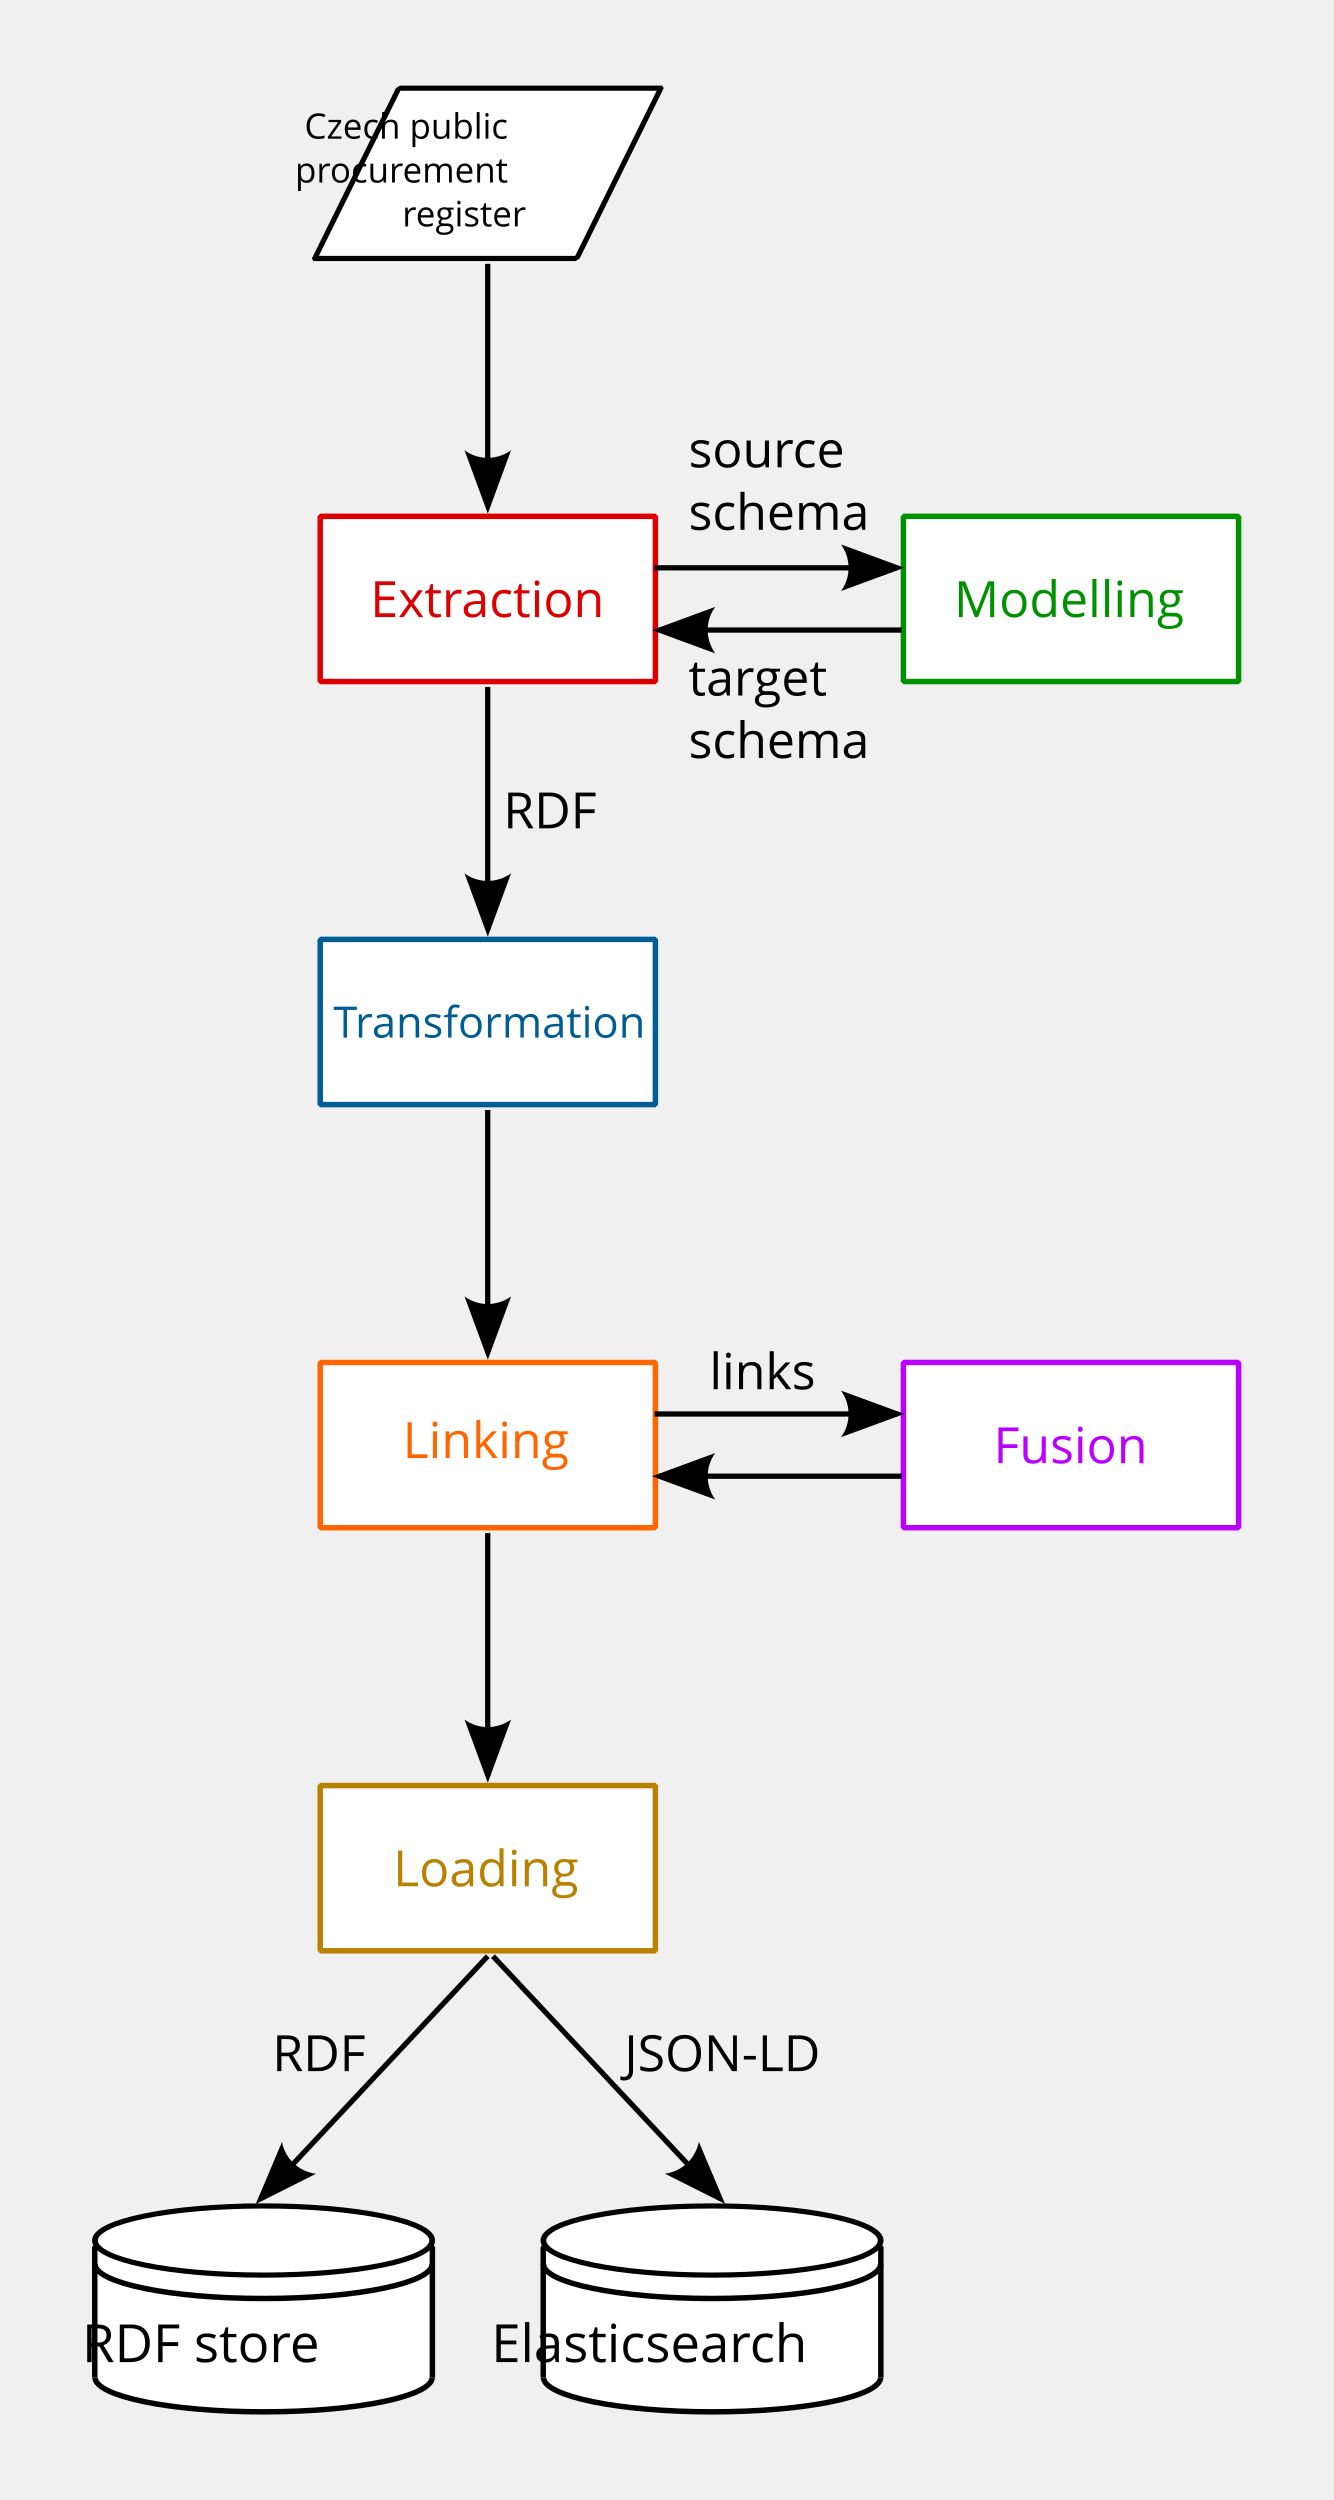
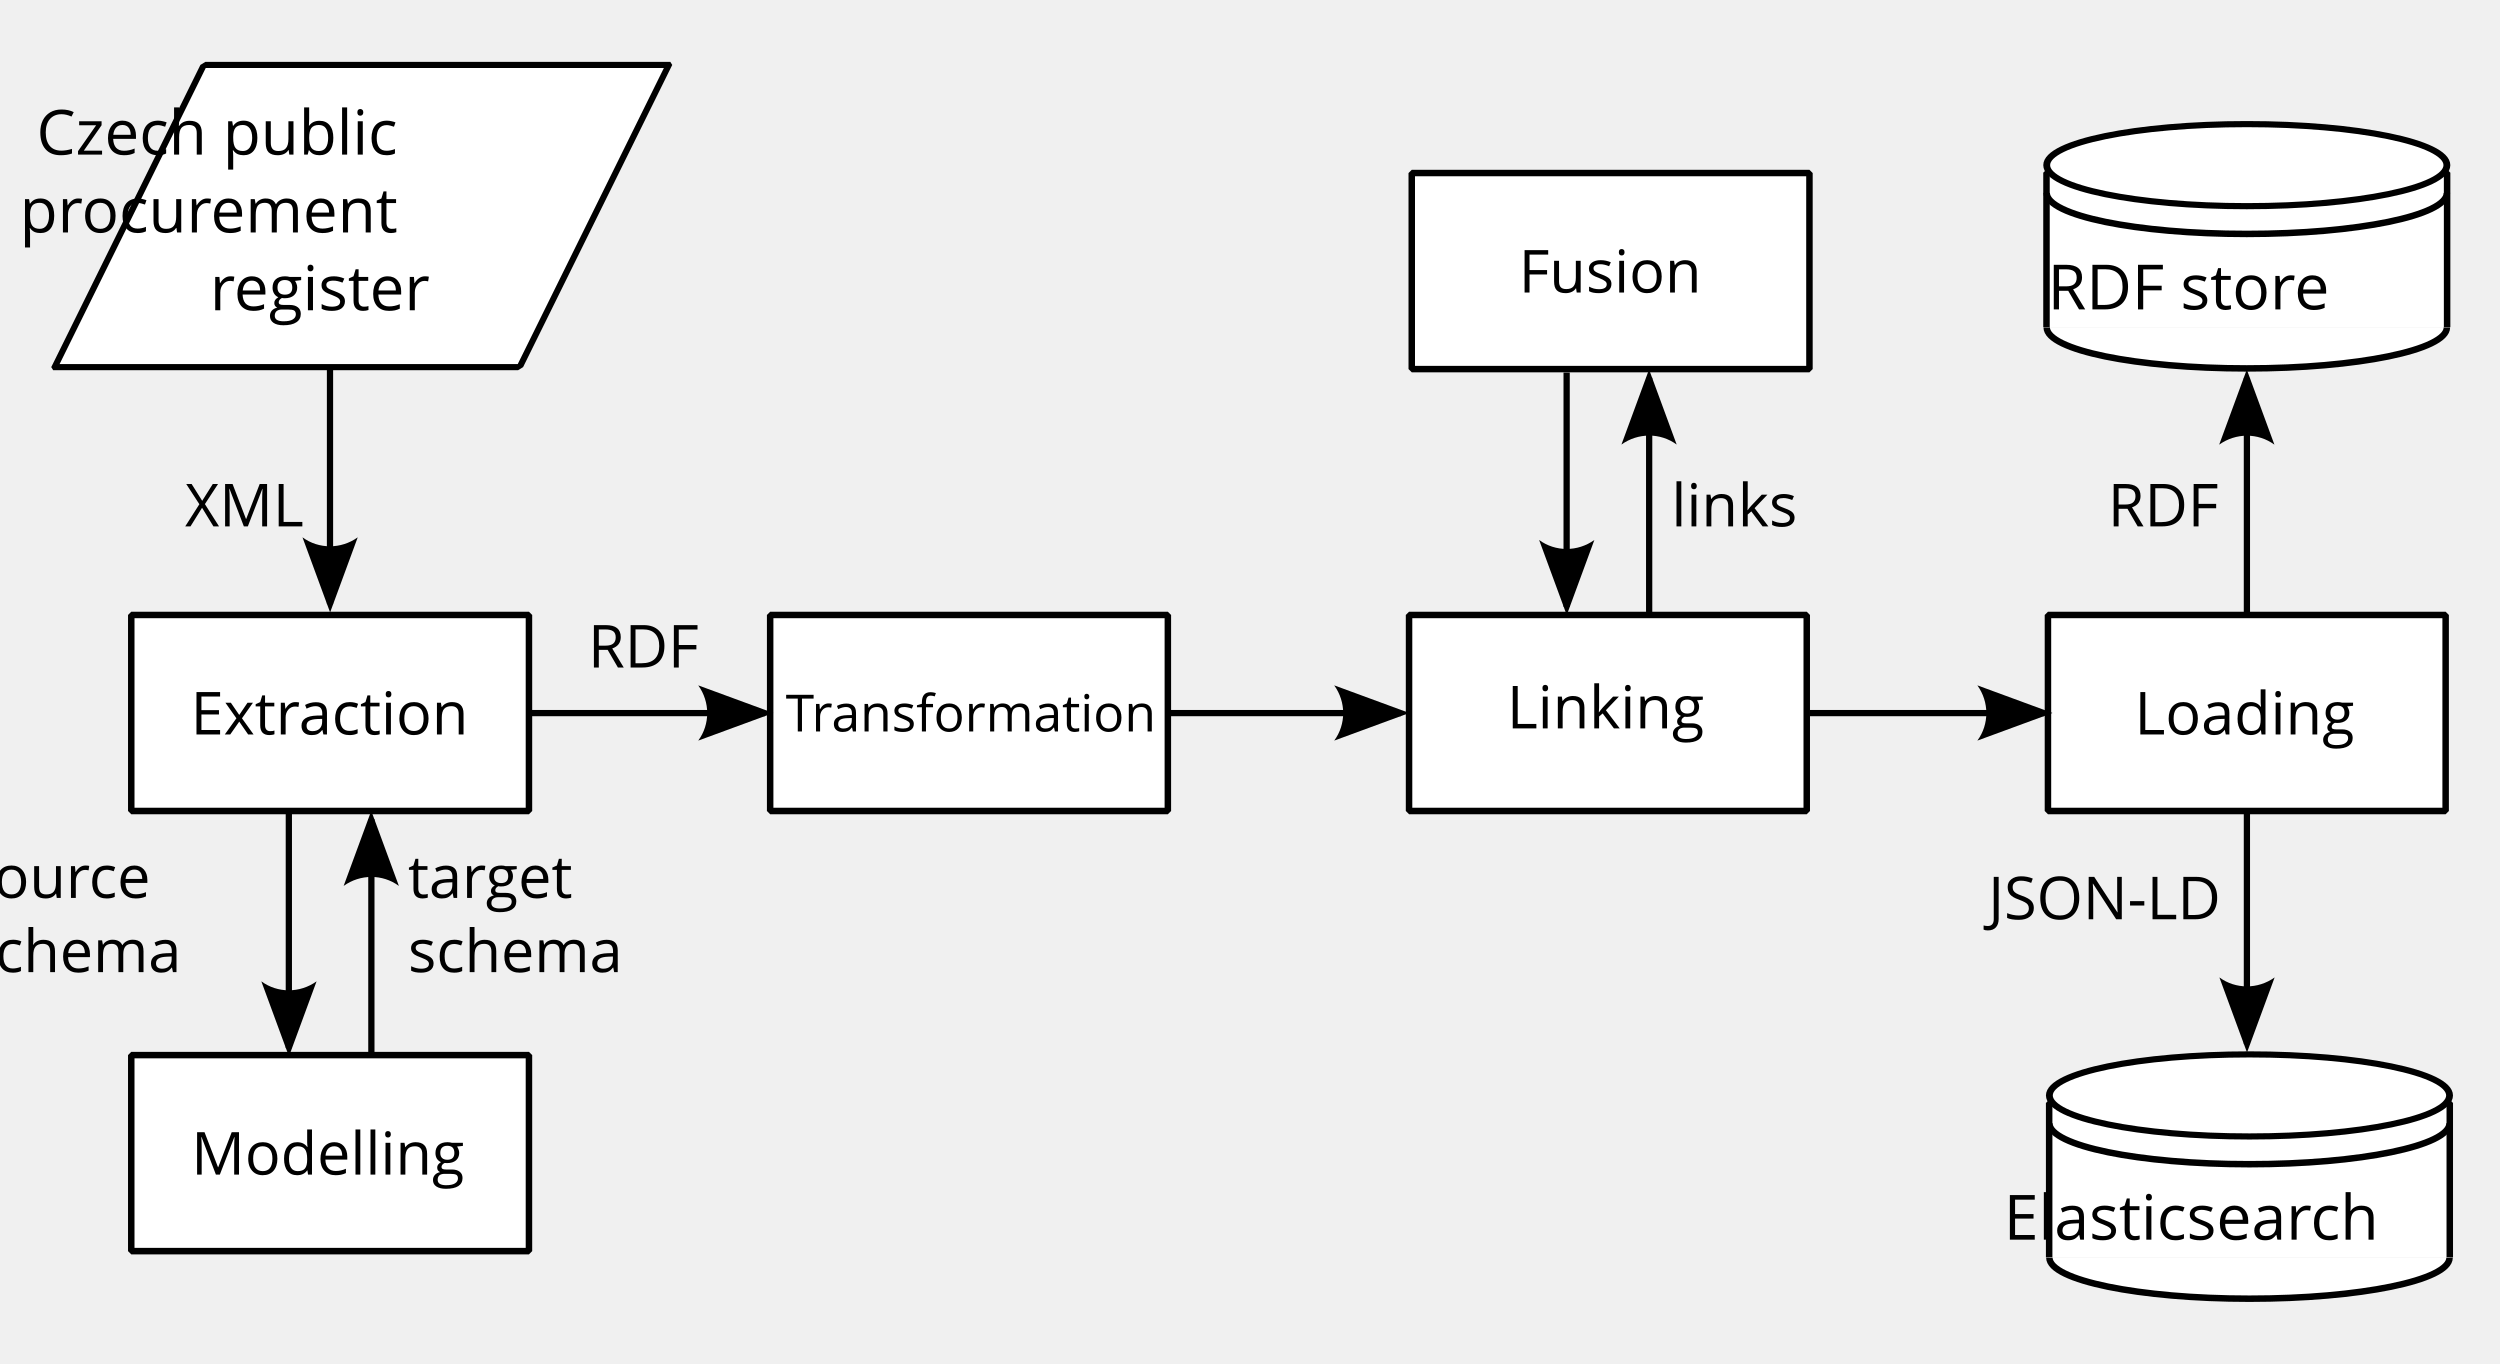
- <svg xmlns="http://www.w3.org/2000/svg" width="200" height="375" id="svg3637" version="1.1">
+ <svg xmlns="http://www.w3.org/2000/svg" width="550" height="300" id="svg3637" version="1.1">
  <defs id="defs3639">
    <marker orient="auto" refY="0" refX="0" id="Arrow2Lend" style="overflow:visible">
      <path id="path4118" style="fill-rule:evenodd;stroke-width:0.625;stroke-linejoin:round" d="M 8.719,4.034 -2.207,0.016 8.719,-4.002 c -1.745,2.372 -1.735,5.617 -6e-7,8.035 z" transform="matrix(-1.1,0,0,-1.1,-1.1,0)" />
    </marker>
    <marker orient="auto" refY="0" refX="0" id="Arrow2Lend-6" style="overflow:visible">
      <path id="path4118-8" style="fill-rule:evenodd;stroke-width:0.625;stroke-linejoin:round" d="M 8.719,4.034 -2.207,0.016 8.719,-4.002 c -1.745,2.372 -1.735,5.617 -6e-7,8.035 z" transform="matrix(-1.1,0,0,-1.1,-1.1,0)" />
    </marker>
  </defs>
-   <g id="layer1" transform="translate(0,-677.3622)">
-     <g id="g3976" transform="matrix(0.546931,0,0,0.546931,29.90111,470.5303)">
-       <rect style="fill:#ffffff;fill-opacity:1;stroke:#000000;stroke-width:1.584;stroke-linejoin:bevel;stroke-miterlimit:4;stroke-opacity:1;stroke-dasharray:none;stroke-dashoffset:0" id="rect3021" width="71.875" height="52.086" x="253.295" y="448.689" transform="matrix(1,0,-0.4426079,0.8967153,0,0)" />
-       <text transform="scale(0.9973486,1.002658)" xml:space="preserve" style="font-size:9.598px;font-style:normal;font-variant:normal;font-weight:normal;font-stretch:normal;text-align:end;line-height:125%;letter-spacing:0px;word-spacing:0px;writing-mode:lr-tb;text-anchor:end;fill:#000000;fill-opacity:1;stroke:none;font-family:Open Sans;-inkscape-font-specification:Open Sans" x="107.314" y="415.104" id="text3251">
-         <tspan x="107.314" y="415.104" id="tspan3255">Czech public</tspan>
-         <tspan x="107.314" y="427.101" id="tspan3779">procurement</tspan>
-         <tspan id="tspan3785" x="107.314" y="439.098">register</tspan>
+   <g id="layer1" transform="translate(0,-752.3622)">
+     <g id="g3886" transform="matrix(1.740263,0,0,1.740263,-476.4077,-585.869)">
+       <rect style="fill:#ffffff;fill-opacity:1;stroke:#000000;stroke-width:0.866;stroke-linejoin:bevel;stroke-miterlimit:4;stroke-opacity:1;stroke-dasharray:none;stroke-dashoffset:0" id="rect3021" width="58.784" height="42.6" x="683.135" y="866.709" transform="matrix(1,0,-0.4426079,0.8967153,0,0)" />
+       <text transform="scale(0.9973486,1.002658)" xml:space="preserve" style="font-size:7.85px;font-style:normal;font-variant:normal;font-weight:normal;font-stretch:normal;text-align:end;line-height:125%;letter-spacing:0px;word-spacing:0px;writing-mode:lr-tb;text-anchor:end;fill:#000000;fill-opacity:1;stroke:none;font-family:Open Sans;-inkscape-font-specification:Open Sans" x="343.23" y="786.437" id="text3251">
+         <tspan x="343.23" y="786.437" id="tspan3255">Czech public</tspan>
+         <tspan x="343.23" y="796.249" id="tspan3779">procurement</tspan>
+         <tspan id="tspan3785" x="343.23" y="806.062">register</tspan>
      </text>
    </g>
-     <rect y="754.81" x="48.033" height="24.783" width="50.275" id="rect3108" style="fill:#ffffff;fill-opacity:1;stroke:#dc0000;stroke-width:0.82;stroke-linejoin:bevel;stroke-miterlimit:4;stroke-opacity:1;stroke-dasharray:none;stroke-dashoffset:0" />
-     <text xml:space="preserve" style="font-size:7.504px;font-style:normal;font-variant:normal;font-weight:normal;font-stretch:normal;text-align:start;line-height:125%;letter-spacing:0px;word-spacing:0px;writing-mode:lr-tb;text-anchor:start;fill:#dc0000;fill-opacity:1;stroke:none;font-family:Open Sans;-inkscape-font-specification:Open Sans" x="55.544" y="769.919" id="text3110">
-       <tspan id="tspan3129" style="font-size:7.504px;font-style:normal;font-variant:normal;font-weight:normal;font-stretch:normal;text-align:start;line-height:125%;writing-mode:lr-tb;text-anchor:start;fill:#dc0000;font-family:Open Sans;-inkscape-font-specification:Open Sans" x="55.544" y="769.919">Extraction</tspan>
+     <g id="g3893" transform="matrix(1.740263,0,0,1.740263,-471.9261,-568.5524)">
+       <rect style="fill:#ffffff;fill-opacity:1;stroke:#000000;stroke-width:0.82;stroke-linejoin:bevel;stroke-miterlimit:4;stroke-opacity:1;stroke-dasharray:none;stroke-dashoffset:0" id="rect3108" width="50.275" height="24.783" x="287.775" y="836.774" />
+       <text id="text3110" y="851.882" x="295.286" style="font-size:7.504px;font-style:normal;font-variant:normal;font-weight:normal;font-stretch:normal;text-align:start;line-height:125%;letter-spacing:0px;word-spacing:0px;writing-mode:lr-tb;text-anchor:start;fill:#000000;fill-opacity:1;stroke:none;font-family:Open Sans;-inkscape-font-specification:Open Sans" xml:space="preserve">
+         <tspan y="851.882" x="295.286" style="font-size:7.504px;font-style:normal;font-variant:normal;font-weight:normal;font-stretch:normal;text-align:start;line-height:125%;writing-mode:lr-tb;text-anchor:start;fill:#000000;fill-opacity:1;font-family:Open Sans;-inkscape-font-specification:Open Sans" id="tspan3129">Extraction</tspan>
+       </text>
+     </g>
+     <g id="g3898" transform="matrix(1.740263,0,0,1.740263,-457.0681,-569.341)">
+       <rect y="837.227" x="360.005" height="24.783" width="50.275" id="rect3789" style="fill:#ffffff;fill-opacity:1;stroke:#000000;stroke-width:0.82;stroke-linejoin:bevel;stroke-miterlimit:4;stroke-opacity:1;stroke-dasharray:none;stroke-dashoffset:0" />
+       <text xml:space="preserve" style="font-size:6.501px;font-style:normal;font-variant:normal;font-weight:normal;font-stretch:normal;text-align:start;line-height:125%;letter-spacing:0px;word-spacing:0px;writing-mode:lr-tb;text-anchor:start;fill:#000000;fill-opacity:1;stroke:none;font-family:Open Sans;-inkscape-font-specification:Open Sans" x="361.966" y="851.956" id="text3791">
+         <tspan id="tspan3793" style="font-size:6.501px;font-style:normal;font-variant:normal;font-weight:normal;font-stretch:normal;text-align:start;line-height:125%;writing-mode:lr-tb;text-anchor:start;fill:#000000;fill-opacity:1;font-family:Open Sans;-inkscape-font-specification:Open Sans" x="361.966" y="851.956">Transformation</tspan>
+       </text>
+     </g>
+     <g id="g3908" transform="matrix(1.740263,0,0,1.740263,-447.5589,-571.9126)">
+       <rect y="838.704" x="435.308" height="24.783" width="50.275" id="rect3797" style="fill:#ffffff;fill-opacity:1;stroke:#000000;stroke-width:0.82;stroke-linejoin:bevel;stroke-miterlimit:4;stroke-opacity:1;stroke-dasharray:none;stroke-dashoffset:0" />
+       <text xml:space="preserve" style="font-size:7.504px;font-style:normal;font-variant:normal;font-weight:normal;font-stretch:normal;text-align:start;line-height:125%;letter-spacing:0px;word-spacing:0px;writing-mode:lr-tb;text-anchor:start;fill:#000000;fill-opacity:1;stroke:none;font-family:Open Sans;-inkscape-font-specification:Open Sans" x="447.684" y="853.045" id="text3799">
+         <tspan id="tspan3801" style="font-size:7.504px;font-style:normal;font-variant:normal;font-weight:normal;font-stretch:normal;text-align:start;line-height:125%;writing-mode:lr-tb;text-anchor:start;fill:#000000;fill-opacity:1;font-family:Open Sans;-inkscape-font-specification:Open Sans" x="447.684" y="853.045">Linking</tspan>
+       </text>
+     </g>
+     <g id="g3918" transform="matrix(1.740263,0,0,1.740263,-471.9261,-576.2672)">
+       <rect style="fill:#ffffff;fill-opacity:1;stroke:#000000;stroke-width:0.82;stroke-linejoin:bevel;stroke-miterlimit:4;stroke-opacity:1;stroke-dasharray:none;stroke-dashoffset:0" id="rect3828" width="50.275" height="24.783" x="530.078" y="841.207" />
+       <text id="text3830" y="856.315" x="541.025" style="font-size:7.504px;font-style:normal;font-variant:normal;font-weight:normal;font-stretch:normal;text-align:start;line-height:125%;letter-spacing:0px;word-spacing:0px;writing-mode:lr-tb;text-anchor:start;fill:#000000;fill-opacity:1;stroke:none;font-family:Open Sans;-inkscape-font-specification:Open Sans" xml:space="preserve">
+         <tspan y="856.315" x="541.025" style="font-size:7.504px;font-style:normal;font-variant:normal;font-weight:normal;font-stretch:normal;text-align:start;line-height:125%;writing-mode:lr-tb;text-anchor:start;fill:#000000;fill-opacity:1;font-family:Open Sans;-inkscape-font-specification:Open Sans" id="tspan3832">Loading</tspan>
+       </text>
+     </g>
+     <g id="g3880" transform="matrix(0.9518035,0,0,0.9518035,-136.1092,417.8025)">
+       <path id="rect3133" d="m 616.027,427.098 0,-35.679 92.598,0 0,35.679" style="fill:#ffffff;fill-opacity:1;stroke:#000000;stroke-width:1.5;stroke-linejoin:bevel;stroke-miterlimit:4;stroke-opacity:1;stroke-dashoffset:0" />
+       <path transform="matrix(0.3286816,0,0,0.295051,323.0792,275.8009)" d="m 1172.857,385.934 c 0,17.752 -63,32.143 -140.714,32.143 -77.714,0 -140.714,-14.391 -140.714,-32.143 0,-17.752 63,-32.143 140.714,-32.143 77.714,0 140.714,14.391 140.714,32.143 z" id="path3135" style="fill:#ffffff;fill-opacity:1;stroke:#000000;stroke-width:4.817;stroke-linejoin:bevel;stroke-miterlimit:4;stroke-opacity:1;stroke-dasharray:none;stroke-dashoffset:0" />
+       <path id="path3137" d="m 708.576,427.173 c 0,5.238 -20.707,9.484 -46.25,9.484 -25.543,0 -46.25,-4.246 -46.25,-9.484" style="fill:#ffffff;fill-opacity:1;stroke:#000000;stroke-width:1.5;stroke-linejoin:bevel;stroke-miterlimit:4;stroke-opacity:1;stroke-dashoffset:0" />
+       <path style="fill:none;stroke:#000000;stroke-width:1.5;stroke-linejoin:bevel;stroke-miterlimit:4;stroke-opacity:1;stroke-dashoffset:0" d="m 708.576,396.087 c 0,5.238 -20.707,9.484 -46.25,9.484 -25.543,0 -46.25,-4.246 -46.25,-9.484" id="path3141" />
+       <text x="661.99" y="423.017" xml:space="preserve" style="font-size:14.451px;font-style:normal;font-variant:normal;font-weight:normal;font-stretch:normal;text-align:center;line-height:125%;letter-spacing:0px;word-spacing:0px;writing-mode:lr-tb;text-anchor:middle;fill:#000000;fill-opacity:1;stroke:none;font-family:Open Sans;-inkscape-font-specification:Open Sans" id="text3299">
+         <tspan x="661.99" y="423.017" id="tspan3303">RDF store</tspan>
+       </text>
+     </g>
+     <g id="g3888" transform="matrix(0.9518035,0,0,0.9518035,-135.5212,483.0655)">
+       <path style="fill:#ffffff;fill-opacity:1;stroke:#000000;stroke-width:1.5;stroke-linejoin:bevel;stroke-miterlimit:4;stroke-opacity:1;stroke-dashoffset:0" d="m 616.027,573.557 0,-35.679 92.598,0 0,35.679" id="path3854" />
+       <path style="fill:#ffffff;fill-opacity:1;stroke:#000000;stroke-width:4.817;stroke-linejoin:bevel;stroke-miterlimit:4;stroke-opacity:1;stroke-dasharray:none;stroke-dashoffset:0" id="path3856" d="m 1172.857,385.934 c 0,17.752 -63,32.143 -140.714,32.143 -77.714,0 -140.714,-14.391 -140.714,-32.143 0,-17.752 63,-32.143 140.714,-32.143 77.714,0 140.714,14.391 140.714,32.143 z" transform="matrix(0.3286816,0,0,0.295051,323.0792,422.2593)" />
+       <path style="fill:#ffffff;fill-opacity:1;stroke:#000000;stroke-width:1.5;stroke-linejoin:bevel;stroke-miterlimit:4;stroke-opacity:1;stroke-dashoffset:0" d="m 708.576,573.631 c 0,5.238 -20.707,9.484 -46.25,9.484 -25.543,0 -46.25,-4.246 -46.25,-9.484" id="path3858" />
+       <path id="path3860" d="m 708.576,542.545 c 0,5.238 -20.707,9.484 -46.25,9.484 -25.543,0 -46.25,-4.246 -46.25,-9.484" style="fill:none;stroke:#000000;stroke-width:1.5;stroke-linejoin:bevel;stroke-miterlimit:4;stroke-opacity:1;stroke-dashoffset:0" />
+       <text id="text3862" style="font-size:14.451px;font-style:normal;font-variant:normal;font-weight:normal;font-stretch:normal;text-align:center;line-height:125%;letter-spacing:0px;word-spacing:0px;writing-mode:lr-tb;text-anchor:middle;fill:#000000;fill-opacity:1;stroke:none;font-family:Open Sans;-inkscape-font-specification:Open Sans" xml:space="preserve" y="569.475" x="661.99">
+         <tspan id="tspan3864" y="569.475" x="661.99">Elasticsearch</tspan>
+       </text>
+     </g>
+     <g id="g3903" transform="matrix(1.740263,0,0,1.740263,-466.3716,-551.9583)">
+       <rect y="882.878" x="284.583" height="24.783" width="50.275" id="rect3896" style="fill:#ffffff;fill-opacity:1;stroke:#000000;stroke-width:0.82;stroke-linejoin:bevel;stroke-miterlimit:4;stroke-opacity:1;stroke-dasharray:none;stroke-dashoffset:0" />
+       <text xml:space="preserve" style="font-size:7.504px;font-style:normal;font-variant:normal;font-weight:normal;font-stretch:normal;text-align:start;line-height:125%;letter-spacing:0px;word-spacing:0px;writing-mode:lr-tb;text-anchor:start;fill:#000000;fill-opacity:1;stroke:none;font-family:Open Sans;-inkscape-font-specification:Open Sans" x="292.173" y="897.986" id="text3898">
+         <tspan id="tspan3900" style="font-size:7.504px;font-style:normal;font-variant:normal;font-weight:normal;font-stretch:normal;text-align:start;line-height:125%;writing-mode:lr-tb;text-anchor:start;fill:#000000;fill-opacity:1;font-family:Open Sans;-inkscape-font-specification:Open Sans" x="292.173" y="897.986">Modelling</tspan>
+       </text>
+     </g>
+     <g id="g3913" transform="matrix(1.740263,0,0,1.740263,-447.6494,-600.4922)">
+       <rect y="799.26" x="435.702" height="24.783" width="50.275" id="rect3803" style="fill:#ffffff;fill-opacity:1;stroke:#000000;stroke-width:0.82;stroke-linejoin:bevel;stroke-miterlimit:4;stroke-opacity:1;stroke-dasharray:none;stroke-dashoffset:0" />
+       <text xml:space="preserve" style="font-size:7.504px;font-style:normal;font-variant:normal;font-weight:normal;font-stretch:normal;text-align:start;line-height:125%;letter-spacing:0px;word-spacing:0px;writing-mode:lr-tb;text-anchor:start;fill:#000000;fill-opacity:1;stroke:none;font-family:Open Sans;-inkscape-font-specification:Open Sans" x="449.23" y="814.368" id="text3805">
+         <tspan id="tspan3807" style="font-size:7.504px;font-style:normal;font-variant:normal;font-weight:normal;font-stretch:normal;text-align:start;line-height:125%;writing-mode:lr-tb;text-anchor:start;fill:#000000;fill-opacity:1;font-family:Open Sans;-inkscape-font-specification:Open Sans" x="449.23" y="814.368">Fusion</tspan>
+       </text>
+     </g>
+     <path id="path4005" d="m 116.784,909.242 51.53,0" style="fill:none;stroke:#000000;stroke-width:1.375;stroke-linecap:butt;stroke-linejoin:miter;stroke-opacity:1;marker-end:url(#Arrow2Lend)" />
+     <text id="text4061" y="899.216" x="129.378" style="font-size:13.059px;font-style:normal;font-variant:normal;font-weight:normal;font-stretch:normal;text-align:start;line-height:125%;letter-spacing:0px;word-spacing:0px;writing-mode:lr-tb;text-anchor:start;fill:#000000;fill-opacity:1;stroke:none;font-family:Open Sans;-inkscape-font-specification:Open Sans" xml:space="preserve">
+       <tspan y="899.216" x="129.378" style="font-size:13.059px;font-style:normal;font-variant:normal;font-weight:normal;font-stretch:normal;text-align:start;line-height:125%;writing-mode:lr-tb;text-anchor:start;fill:#000000;fill-opacity:1;font-family:Open Sans;-inkscape-font-specification:Open Sans" id="tspan4063">RDF</tspan>
    </text>
-     <rect style="fill:#ffffff;fill-opacity:1;stroke:#005c94;stroke-width:0.82;stroke-linejoin:bevel;stroke-miterlimit:4;stroke-opacity:1;stroke-dasharray:none;stroke-dashoffset:0" id="rect3789" width="50.275" height="24.783" x="48.033" y="818.273" />
-     <text id="text3791" y="833.002" x="49.994" style="font-size:6.501px;font-style:normal;font-variant:normal;font-weight:normal;font-stretch:normal;text-align:start;line-height:125%;letter-spacing:0px;word-spacing:0px;writing-mode:lr-tb;text-anchor:start;fill:#005c94;fill-opacity:1;stroke:none;font-family:Open Sans;-inkscape-font-specification:Open Sans" xml:space="preserve">
-       <tspan y="833.002" x="49.994" style="font-size:6.501px;font-style:normal;font-variant:normal;font-weight:normal;font-stretch:normal;text-align:start;line-height:125%;writing-mode:lr-tb;text-anchor:start;fill:#005c94;font-family:Open Sans;-inkscape-font-specification:Open Sans" id="tspan3793">Transformation</tspan>
+     <text xml:space="preserve" style="font-size:13.059px;font-style:normal;font-variant:normal;font-weight:normal;font-stretch:normal;text-align:start;line-height:125%;letter-spacing:0px;word-spacing:0px;writing-mode:lr-tb;text-anchor:start;fill:#000000;fill-opacity:1;stroke:none;font-family:Open Sans;-inkscape-font-specification:Open Sans" x="367.703" y="868.17" id="text4845">
+       <tspan id="tspan4847" style="font-size:13.059px;font-style:normal;font-variant:normal;font-weight:normal;font-stretch:normal;text-align:start;line-height:125%;writing-mode:lr-tb;text-anchor:start;fill:#000000;fill-opacity:1;font-family:Open Sans;-inkscape-font-specification:Open Sans" x="367.703" y="868.17">links</tspan>
    </text>
-     <rect style="fill:#ffffff;fill-opacity:1;stroke:#ff6600;stroke-width:0.82;stroke-linejoin:bevel;stroke-miterlimit:4;stroke-opacity:1;stroke-dasharray:none;stroke-dashoffset:0" id="rect3797" width="50.275" height="24.783" x="48.033" y="881.735" />
-     <text id="text3799" y="896.076" x="60.408" style="font-size:7.504px;font-style:normal;font-variant:normal;font-weight:normal;font-stretch:normal;text-align:start;line-height:125%;letter-spacing:0px;word-spacing:0px;writing-mode:lr-tb;text-anchor:start;fill:#ff6600;fill-opacity:1;stroke:none;font-family:Open Sans;-inkscape-font-specification:Open Sans" xml:space="preserve">
-       <tspan y="896.076" x="60.408" style="font-size:7.504px;font-style:normal;font-variant:normal;font-weight:normal;font-stretch:normal;text-align:start;line-height:125%;writing-mode:lr-tb;text-anchor:start;fill:#ff6600;font-family:Open Sans;-inkscape-font-specification:Open Sans" id="tspan3801">Linking</tspan>
+     <text xml:space="preserve" style="font-size:13.059px;font-style:normal;font-variant:normal;font-weight:normal;font-stretch:normal;text-align:start;line-height:125%;letter-spacing:0px;word-spacing:0px;writing-mode:lr-tb;text-anchor:start;fill:#000000;fill-opacity:1;stroke:none;font-family:Open Sans;-inkscape-font-specification:Open Sans" x="463.729" y="868.17" id="text4849">
+       <tspan id="tspan4851" style="font-size:13.059px;font-style:normal;font-variant:normal;font-weight:normal;font-stretch:normal;text-align:start;line-height:125%;writing-mode:lr-tb;text-anchor:start;fill:#000000;fill-opacity:1;font-family:Open Sans;-inkscape-font-specification:Open Sans" x="463.729" y="868.17">RDF</tspan>
    </text>
-     <rect y="945.197" x="48.033" height="24.783" width="50.275" id="rect3828" style="fill:#ffffff;fill-opacity:1;stroke:#b88100;stroke-width:0.82;stroke-linejoin:bevel;stroke-miterlimit:4;stroke-opacity:1;stroke-dasharray:none;stroke-dashoffset:0" />
-     <text xml:space="preserve" style="font-size:7.504px;font-style:normal;font-variant:normal;font-weight:normal;font-stretch:normal;text-align:start;line-height:125%;letter-spacing:0px;word-spacing:0px;writing-mode:lr-tb;text-anchor:start;fill:#b88100;fill-opacity:1;stroke:none;font-family:Open Sans;-inkscape-font-specification:Open Sans" x="58.979" y="960.306" id="text3830">
-       <tspan id="tspan3832" style="font-size:7.504px;font-style:normal;font-variant:normal;font-weight:normal;font-stretch:normal;text-align:start;line-height:125%;writing-mode:lr-tb;text-anchor:start;fill:#b88100;font-family:Open Sans;-inkscape-font-specification:Open Sans" x="58.979" y="960.306">Loading</tspan>
+     <text id="text4853" y="954.603" x="437.407" style="font-size:13.059px;font-style:normal;font-variant:normal;font-weight:normal;font-stretch:normal;text-align:start;line-height:125%;letter-spacing:0px;word-spacing:0px;writing-mode:lr-tb;text-anchor:start;fill:#000000;fill-opacity:1;stroke:none;font-family:Open Sans;-inkscape-font-specification:Open Sans" xml:space="preserve">
+       <tspan y="954.603" x="437.407" style="font-size:13.059px;font-style:normal;font-variant:normal;font-weight:normal;font-stretch:normal;text-align:start;line-height:125%;writing-mode:lr-tb;text-anchor:start;fill:#000000;fill-opacity:1;font-family:Open Sans;-inkscape-font-specification:Open Sans" id="tspan4855">JSON-LD</tspan>
    </text>
-     <g id="g4016" transform="matrix(0.546931,0,0,0.546931,-57.12851,562.3424)">
-       <g transform="translate(-485.588,435.1096)" id="g3880">
-         <path style="fill:#ffffff;fill-opacity:1;stroke:#000000;stroke-width:1.5;stroke-linejoin:bevel;stroke-miterlimit:4;stroke-opacity:1;stroke-dashoffset:0" d="m 616.027,427.098 0,-35.679 92.598,0 0,35.679" id="rect3133" />
-         <path style="fill:#ffffff;fill-opacity:1;stroke:#000000;stroke-width:4.817;stroke-linejoin:bevel;stroke-miterlimit:4;stroke-opacity:1;stroke-dasharray:none;stroke-dashoffset:0" id="path3135" d="m 1172.857,385.934 c 0,17.752 -63,32.143 -140.714,32.143 -77.714,0 -140.714,-14.391 -140.714,-32.143 0,-17.752 63,-32.143 140.714,-32.143 77.714,0 140.714,14.391 140.714,32.143 z" transform="matrix(0.3286816,0,0,0.295051,323.0792,275.8009)" />
-         <path style="fill:#ffffff;fill-opacity:1;stroke:#000000;stroke-width:1.5;stroke-linejoin:bevel;stroke-miterlimit:4;stroke-opacity:1;stroke-dashoffset:0" d="m 708.576,427.173 c 0,5.238 -20.707,9.484 -46.25,9.484 -25.543,0 -46.25,-4.246 -46.25,-9.484" id="path3137" />
-         <path id="path3141" d="m 708.576,396.087 c 0,5.238 -20.707,9.484 -46.25,9.484 -25.543,0 -46.25,-4.246 -46.25,-9.484" style="fill:none;stroke:#000000;stroke-width:1.5;stroke-linejoin:bevel;stroke-miterlimit:4;stroke-opacity:1;stroke-dashoffset:0" />
-         <text id="text3299" style="font-size:14.451px;font-style:normal;font-variant:normal;font-weight:normal;font-stretch:normal;text-align:center;line-height:125%;letter-spacing:0px;word-spacing:0px;writing-mode:lr-tb;text-anchor:middle;fill:#000000;fill-opacity:1;stroke:none;font-family:Open Sans;-inkscape-font-specification:Open Sans" xml:space="preserve" y="423.017" x="661.99">
-           <tspan id="tspan3303" y="423.017" x="661.99">RDF store</tspan>
-         </text>
-       </g>
-       <g transform="translate(-362.5914,288.6512)" id="g3888">
-         <path id="path3854" d="m 616.027,573.557 0,-35.679 92.598,0 0,35.679" style="fill:#ffffff;fill-opacity:1;stroke:#000000;stroke-width:1.5;stroke-linejoin:bevel;stroke-miterlimit:4;stroke-opacity:1;stroke-dashoffset:0" />
-         <path transform="matrix(0.3286816,0,0,0.295051,323.0792,422.2593)" d="m 1172.857,385.934 c 0,17.752 -63,32.143 -140.714,32.143 -77.714,0 -140.714,-14.391 -140.714,-32.143 0,-17.752 63,-32.143 140.714,-32.143 77.714,0 140.714,14.391 140.714,32.143 z" id="path3856" style="fill:#ffffff;fill-opacity:1;stroke:#000000;stroke-width:4.817;stroke-linejoin:bevel;stroke-miterlimit:4;stroke-opacity:1;stroke-dasharray:none;stroke-dashoffset:0" />
-         <path id="path3858" d="m 708.576,573.631 c 0,5.238 -20.707,9.484 -46.25,9.484 -25.543,0 -46.25,-4.246 -46.25,-9.484" style="fill:#ffffff;fill-opacity:1;stroke:#000000;stroke-width:1.5;stroke-linejoin:bevel;stroke-miterlimit:4;stroke-opacity:1;stroke-dashoffset:0" />
-         <path style="fill:none;stroke:#000000;stroke-width:1.5;stroke-linejoin:bevel;stroke-miterlimit:4;stroke-opacity:1;stroke-dashoffset:0" d="m 708.576,542.545 c 0,5.238 -20.707,9.484 -46.25,9.484 -25.543,0 -46.25,-4.246 -46.25,-9.484" id="path3860" />
-         <text x="661.99" y="569.475" xml:space="preserve" style="font-size:14.451px;font-style:normal;font-variant:normal;font-weight:normal;font-stretch:normal;text-align:center;line-height:125%;letter-spacing:0px;word-spacing:0px;writing-mode:lr-tb;text-anchor:middle;fill:#000000;fill-opacity:1;stroke:none;font-family:Open Sans;-inkscape-font-specification:Open Sans" id="text3862">
-           <tspan x="661.99" y="569.475" id="tspan3864">Elasticsearch</tspan>
-         </text>
-       </g>
+     <text xml:space="preserve" style="font-size:13.059px;font-style:normal;font-variant:normal;font-weight:normal;font-stretch:normal;text-align:end;line-height:125%;letter-spacing:0px;word-spacing:0px;writing-mode:lr-tb;text-anchor:end;fill:#000000;fill-opacity:1;stroke:none;font-family:Open Sans;-inkscape-font-specification:Open Sans" x="56.846" y="949.905" id="text5215">
+       <tspan id="tspan5217" style="font-size:13.059px;font-style:normal;font-variant:normal;font-weight:normal;font-stretch:normal;text-align:end;line-height:125%;writing-mode:lr-tb;text-anchor:end;fill:#000000;fill-opacity:1;font-family:Open Sans;-inkscape-font-specification:Open Sans" x="56.846" y="949.905">source</tspan>
+       <tspan style="font-size:13.059px;font-style:normal;font-variant:normal;font-weight:normal;font-stretch:normal;text-align:end;line-height:125%;writing-mode:lr-tb;text-anchor:end;fill:#000000;fill-opacity:1;font-family:Open Sans;-inkscape-font-specification:Open Sans" x="56.846" y="966.229" id="tspan5219">schema</tspan>
+     </text>
+     <text id="text5221" y="949.905" x="89.761" style="font-size:13.059px;font-style:normal;font-variant:normal;font-weight:normal;font-stretch:normal;text-align:start;line-height:125%;letter-spacing:0px;word-spacing:0px;writing-mode:lr-tb;text-anchor:start;fill:#000000;fill-opacity:1;stroke:none;font-family:Open Sans;-inkscape-font-specification:Open Sans" xml:space="preserve">
+       <tspan y="949.905" x="89.761" style="font-size:13.059px;font-style:normal;font-variant:normal;font-weight:normal;font-stretch:normal;text-align:start;line-height:125%;writing-mode:lr-tb;text-anchor:start;fill:#000000;fill-opacity:1;font-family:Open Sans;-inkscape-font-specification:Open Sans" id="tspan5223">target</tspan>
+       <tspan id="tspan5225" y="966.229" x="89.761" style="font-size:13.059px;font-style:normal;font-variant:normal;font-weight:normal;font-stretch:normal;text-align:start;line-height:125%;writing-mode:lr-tb;text-anchor:start;fill:#000000;fill-opacity:1;font-family:Open Sans;-inkscape-font-specification:Open Sans">schema</tspan>
+     </text>
+     <path style="fill:none;stroke:#000000;stroke-width:1.375;stroke-linecap:butt;stroke-linejoin:miter;stroke-opacity:1;marker-end:url(#Arrow2Lend)" d="m 256.698,909.242 51.53,0" id="path3933" />
+     <path id="path3935" d="m 398.192,909.242 51.53,0" style="fill:none;stroke:#000000;stroke-width:1.375;stroke-linecap:butt;stroke-linejoin:miter;stroke-opacity:1;marker-end:url(#Arrow2Lend)" />
+     <g id="g3941" transform="matrix(1.740263,0,0,1.740263,-473.3277,-577.0261)">
+       <path id="path3937" d="m 308.501,866.795 0,29.61" style="fill:none;stroke:#000000;stroke-width:0.79;stroke-linecap:butt;stroke-linejoin:miter;stroke-opacity:1;marker-end:url(#Arrow2Lend)" />
+       <path style="fill:none;stroke:#000000;stroke-width:0.79;stroke-linecap:butt;stroke-linejoin:miter;stroke-opacity:1;marker-end:url(#Arrow2Lend)" d="m 318.934,897.06 0,-29.61" id="path3939" />
    </g>
-     <rect style="fill:#ffffff;fill-opacity:1;stroke:#009100;stroke-width:0.82;stroke-linejoin:bevel;stroke-miterlimit:4;stroke-opacity:1;stroke-dasharray:none;stroke-dashoffset:0" id="rect3896" width="50.275" height="24.783" x="135.512" y="754.81" />
-     <text id="text3898" y="769.919" x="143.103" style="font-size:7.504px;font-style:normal;font-variant:normal;font-weight:normal;font-stretch:normal;text-align:start;line-height:125%;letter-spacing:0px;word-spacing:0px;writing-mode:lr-tb;text-anchor:start;fill:#009100;fill-opacity:1;stroke:none;font-family:Open Sans;-inkscape-font-specification:Open Sans" xml:space="preserve">
-       <tspan y="769.919" x="143.103" style="font-size:7.504px;font-style:normal;font-variant:normal;font-weight:normal;font-stretch:normal;text-align:start;line-height:125%;writing-mode:lr-tb;text-anchor:start;fill:#009100;font-family:Open Sans;-inkscape-font-specification:Open Sans" id="tspan3900">Modelling</tspan>
+     <path style="fill:none;stroke:#000000;stroke-width:1.375;stroke-linecap:butt;stroke-linejoin:miter;stroke-opacity:1;marker-end:url(#Arrow2Lend)" d="m 72.599,833.744 0,51.53" id="path3945" />
+     <text xml:space="preserve" style="font-size:13.059px;font-style:normal;font-variant:normal;font-weight:normal;font-stretch:normal;text-align:start;line-height:125%;letter-spacing:0px;word-spacing:0px;writing-mode:lr-tb;text-anchor:start;fill:#000000;fill-opacity:1;stroke:none;font-family:Open Sans;-inkscape-font-specification:Open Sans" x="40.703" y="868.17" id="text3947">
+       <tspan id="tspan3949" style="font-size:13.059px;font-style:normal;font-variant:normal;font-weight:normal;font-stretch:normal;text-align:start;line-height:125%;writing-mode:lr-tb;text-anchor:start;fill:#000000;fill-opacity:1;font-family:Open Sans;-inkscape-font-specification:Open Sans" x="40.703" y="868.17">XML</tspan>
    </text>
-     <path style="fill:none;stroke:#000000;stroke-width:0.79;stroke-linecap:butt;stroke-linejoin:miter;stroke-opacity:1;marker-end:url(#Arrow2Lend)" d="m 73.156,716.937 0,36.414" id="path6425" />
-     <path id="path3983" d="m 73.156,780.399 0,36.414" style="fill:none;stroke:#000000;stroke-width:0.79;stroke-linecap:butt;stroke-linejoin:miter;stroke-opacity:1;marker-end:url(#Arrow2Lend)" />
-     <path style="fill:none;stroke:#000000;stroke-width:0.79;stroke-linecap:butt;stroke-linejoin:miter;stroke-opacity:1;marker-end:url(#Arrow2Lend)" d="m 73.156,843.861 0,36.414" id="path3985" />
-     <g id="g3995" transform="matrix(0.546931,0,0,0.546931,-59.53391,535.1761)">
-       <path id="path3991" d="m 356.149,432.764 -66.579,0" style="fill:none;stroke:#000000;stroke-width:1.445;stroke-linecap:butt;stroke-linejoin:miter;stroke-opacity:1;marker-end:url(#Arrow2Lend)" />
-       <path style="fill:none;stroke:#000000;stroke-width:1.445;stroke-linecap:butt;stroke-linejoin:miter;stroke-opacity:1;marker-end:url(#Arrow2Lend)" d="m 288.374,415.701 66.579,0" id="path3993" />
+     <g transform="matrix(1.740263,0,0,1.740263,-192.2133,-674.1236)" id="g3951">
+       <path style="fill:none;stroke:#000000;stroke-width:0.79;stroke-linecap:butt;stroke-linejoin:miter;stroke-opacity:1;marker-end:url(#Arrow2Lend)" d="m 308.501,866.795 0,29.61" id="path3953" />
+       <path id="path3955" d="m 318.934,897.06 0,-29.61" style="fill:none;stroke:#000000;stroke-width:0.79;stroke-linecap:butt;stroke-linejoin:miter;stroke-opacity:1;marker-end:url(#Arrow2Lend)" />
    </g>
-     <rect style="fill:#ffffff;fill-opacity:1;stroke:#ba00ff;stroke-width:0.82;stroke-linejoin:bevel;stroke-miterlimit:4;stroke-opacity:1;stroke-dasharray:none;stroke-dashoffset:0" id="rect3803" width="50.275" height="24.783" x="135.512" y="881.735" />
-     <text id="text3805" y="896.843" x="149.04" style="font-size:7.504px;font-style:normal;font-variant:normal;font-weight:normal;font-stretch:normal;text-align:start;line-height:125%;letter-spacing:0px;word-spacing:0px;writing-mode:lr-tb;text-anchor:start;fill:#ba00ff;fill-opacity:1;stroke:none;font-family:Open Sans;-inkscape-font-specification:Open Sans" xml:space="preserve">
-       <tspan y="896.843" x="149.04" style="font-size:7.504px;font-style:normal;font-variant:normal;font-weight:normal;font-stretch:normal;text-align:start;line-height:125%;writing-mode:lr-tb;text-anchor:start;fill:#ba00ff;font-family:Open Sans;-inkscape-font-specification:Open Sans" id="tspan3807">Fusion</tspan>
-     </text>
-     <g transform="matrix(0.546931,0,0,0.546931,-59.53391,662.1006)" id="g3999">
-       <path style="fill:none;stroke:#000000;stroke-width:1.445;stroke-linecap:butt;stroke-linejoin:miter;stroke-opacity:1;marker-end:url(#Arrow2Lend)" d="m 356.149,432.764 -66.579,0" id="path4001" />
-       <path id="path4003" d="m 288.374,415.701 66.579,0" style="fill:none;stroke:#000000;stroke-width:1.445;stroke-linecap:butt;stroke-linejoin:miter;stroke-opacity:1;marker-end:url(#Arrow2Lend)" />
-     </g>
-     <path id="path4005" d="m 73.156,907.323 0,36.414" style="fill:none;stroke:#000000;stroke-width:0.79;stroke-linecap:butt;stroke-linejoin:miter;stroke-opacity:1;marker-end:url(#Arrow2Lend)" />
-     <path style="fill:none;stroke:#000000;stroke-width:0.79;stroke-linecap:butt;stroke-linejoin:miter;stroke-opacity:1;marker-end:url(#Arrow2Lend)" d="M 73.156,970.786 39.061,1007.2" id="path4032" />
-     <path id="path4034" d="M 73.947,970.786 108.041,1007.2" style="fill:none;stroke:#000000;stroke-width:0.79;stroke-linecap:butt;stroke-linejoin:miter;stroke-opacity:1;marker-end:url(#Arrow2Lend)" />
-     <text id="text4061" y="801.612" x="75.504" style="font-size:7.504px;font-style:normal;font-variant:normal;font-weight:normal;font-stretch:normal;text-align:start;line-height:125%;letter-spacing:0px;word-spacing:0px;writing-mode:lr-tb;text-anchor:start;fill:#000000;fill-opacity:1;stroke:none;font-family:Open Sans;-inkscape-font-specification:Open Sans" xml:space="preserve">
-       <tspan y="801.612" x="75.504" style="font-size:7.504px;font-style:normal;font-variant:normal;font-weight:normal;font-stretch:normal;text-align:start;line-height:125%;writing-mode:lr-tb;text-anchor:start;fill:#000000;fill-opacity:1;font-family:Open Sans;-inkscape-font-specification:Open Sans" id="tspan4063">RDF</tspan>
-     </text>
-     <text xml:space="preserve" style="font-size:7.504px;font-style:normal;font-variant:normal;font-weight:normal;font-stretch:normal;text-align:start;line-height:125%;letter-spacing:0px;word-spacing:0px;writing-mode:lr-tb;text-anchor:start;fill:#000000;fill-opacity:1;stroke:none;font-family:Open Sans;-inkscape-font-specification:Open Sans" x="106.416" y="885.748" id="text4845">
-       <tspan id="tspan4847" style="font-size:7.504px;font-style:normal;font-variant:normal;font-weight:normal;font-stretch:normal;text-align:start;line-height:125%;writing-mode:lr-tb;text-anchor:start;fill:#000000;fill-opacity:1;font-family:Open Sans;-inkscape-font-specification:Open Sans" x="106.416" y="885.748">links</tspan>
-     </text>
-     <text xml:space="preserve" style="font-size:7.504px;font-style:normal;font-variant:normal;font-weight:normal;font-stretch:normal;text-align:start;line-height:125%;letter-spacing:0px;word-spacing:0px;writing-mode:lr-tb;text-anchor:start;fill:#000000;fill-opacity:1;stroke:none;font-family:Open Sans;-inkscape-font-specification:Open Sans" x="40.853" y="988.032" id="text4849">
-       <tspan id="tspan4851" style="font-size:7.504px;font-style:normal;font-variant:normal;font-weight:normal;font-stretch:normal;text-align:start;line-height:125%;writing-mode:lr-tb;text-anchor:start;fill:#000000;fill-opacity:1;font-family:Open Sans;-inkscape-font-specification:Open Sans" x="40.853" y="988.032">RDF</tspan>
-     </text>
-     <text id="text4853" y="988.032" x="93.645" style="font-size:7.504px;font-style:normal;font-variant:normal;font-weight:normal;font-stretch:normal;text-align:start;line-height:125%;letter-spacing:0px;word-spacing:0px;writing-mode:lr-tb;text-anchor:start;fill:#000000;fill-opacity:1;stroke:none;font-family:Open Sans;-inkscape-font-specification:Open Sans" xml:space="preserve">
-       <tspan y="988.032" x="93.645" style="font-size:7.504px;font-style:normal;font-variant:normal;font-weight:normal;font-stretch:normal;text-align:start;line-height:125%;writing-mode:lr-tb;text-anchor:start;fill:#000000;fill-opacity:1;font-family:Open Sans;-inkscape-font-specification:Open Sans" id="tspan4855">JSON-LD</tspan>
-     </text>
-     <text xml:space="preserve" style="font-size:7.504px;font-style:normal;font-variant:normal;font-weight:normal;font-stretch:normal;text-align:start;line-height:125%;letter-spacing:0px;word-spacing:0px;writing-mode:lr-tb;text-anchor:start;fill:#000000;fill-opacity:1;stroke:none;font-family:Open Sans;-inkscape-font-specification:Open Sans" x="103.276" y="747.458" id="text5215">
-       <tspan id="tspan5217" style="font-size:7.504px;font-style:normal;font-variant:normal;font-weight:normal;font-stretch:normal;text-align:start;line-height:125%;writing-mode:lr-tb;text-anchor:start;fill:#000000;fill-opacity:1;font-family:Open Sans;-inkscape-font-specification:Open Sans" x="103.276" y="747.458">source</tspan>
-       <tspan style="font-size:7.504px;font-style:normal;font-variant:normal;font-weight:normal;font-stretch:normal;text-align:start;line-height:125%;writing-mode:lr-tb;text-anchor:start;fill:#000000;fill-opacity:1;font-family:Open Sans;-inkscape-font-specification:Open Sans" x="103.276" y="756.838" id="tspan5219">schema</tspan>
-     </text>
-     <text id="text5221" y="781.689" x="103.276" style="font-size:7.504px;font-style:normal;font-variant:normal;font-weight:normal;font-stretch:normal;text-align:start;line-height:125%;letter-spacing:0px;word-spacing:0px;writing-mode:lr-tb;text-anchor:start;fill:#000000;fill-opacity:1;stroke:none;font-family:Open Sans;-inkscape-font-specification:Open Sans" xml:space="preserve">
-       <tspan y="781.689" x="103.276" style="font-size:7.504px;font-style:normal;font-variant:normal;font-weight:normal;font-stretch:normal;text-align:start;line-height:125%;writing-mode:lr-tb;text-anchor:start;fill:#000000;fill-opacity:1;font-family:Open Sans;-inkscape-font-specification:Open Sans" id="tspan5223">target</tspan>
-       <tspan id="tspan5225" y="791.069" x="103.276" style="font-size:7.504px;font-style:normal;font-variant:normal;font-weight:normal;font-stretch:normal;text-align:start;line-height:125%;writing-mode:lr-tb;text-anchor:start;fill:#000000;fill-opacity:1;font-family:Open Sans;-inkscape-font-specification:Open Sans">schema</tspan>
-     </text>
+     <path style="fill:none;stroke:#000000;stroke-width:1.375;stroke-linecap:butt;stroke-linejoin:miter;stroke-opacity:1;marker-end:url(#Arrow2Lend)" d="m 494.319,887.019 0,-51.53" id="path3957" />
+     <path id="path3959" d="m 494.319,930.563 0,51.53" style="fill:none;stroke:#000000;stroke-width:1.375;stroke-linecap:butt;stroke-linejoin:miter;stroke-opacity:1;marker-end:url(#Arrow2Lend)" />
  </g>
</svg>
